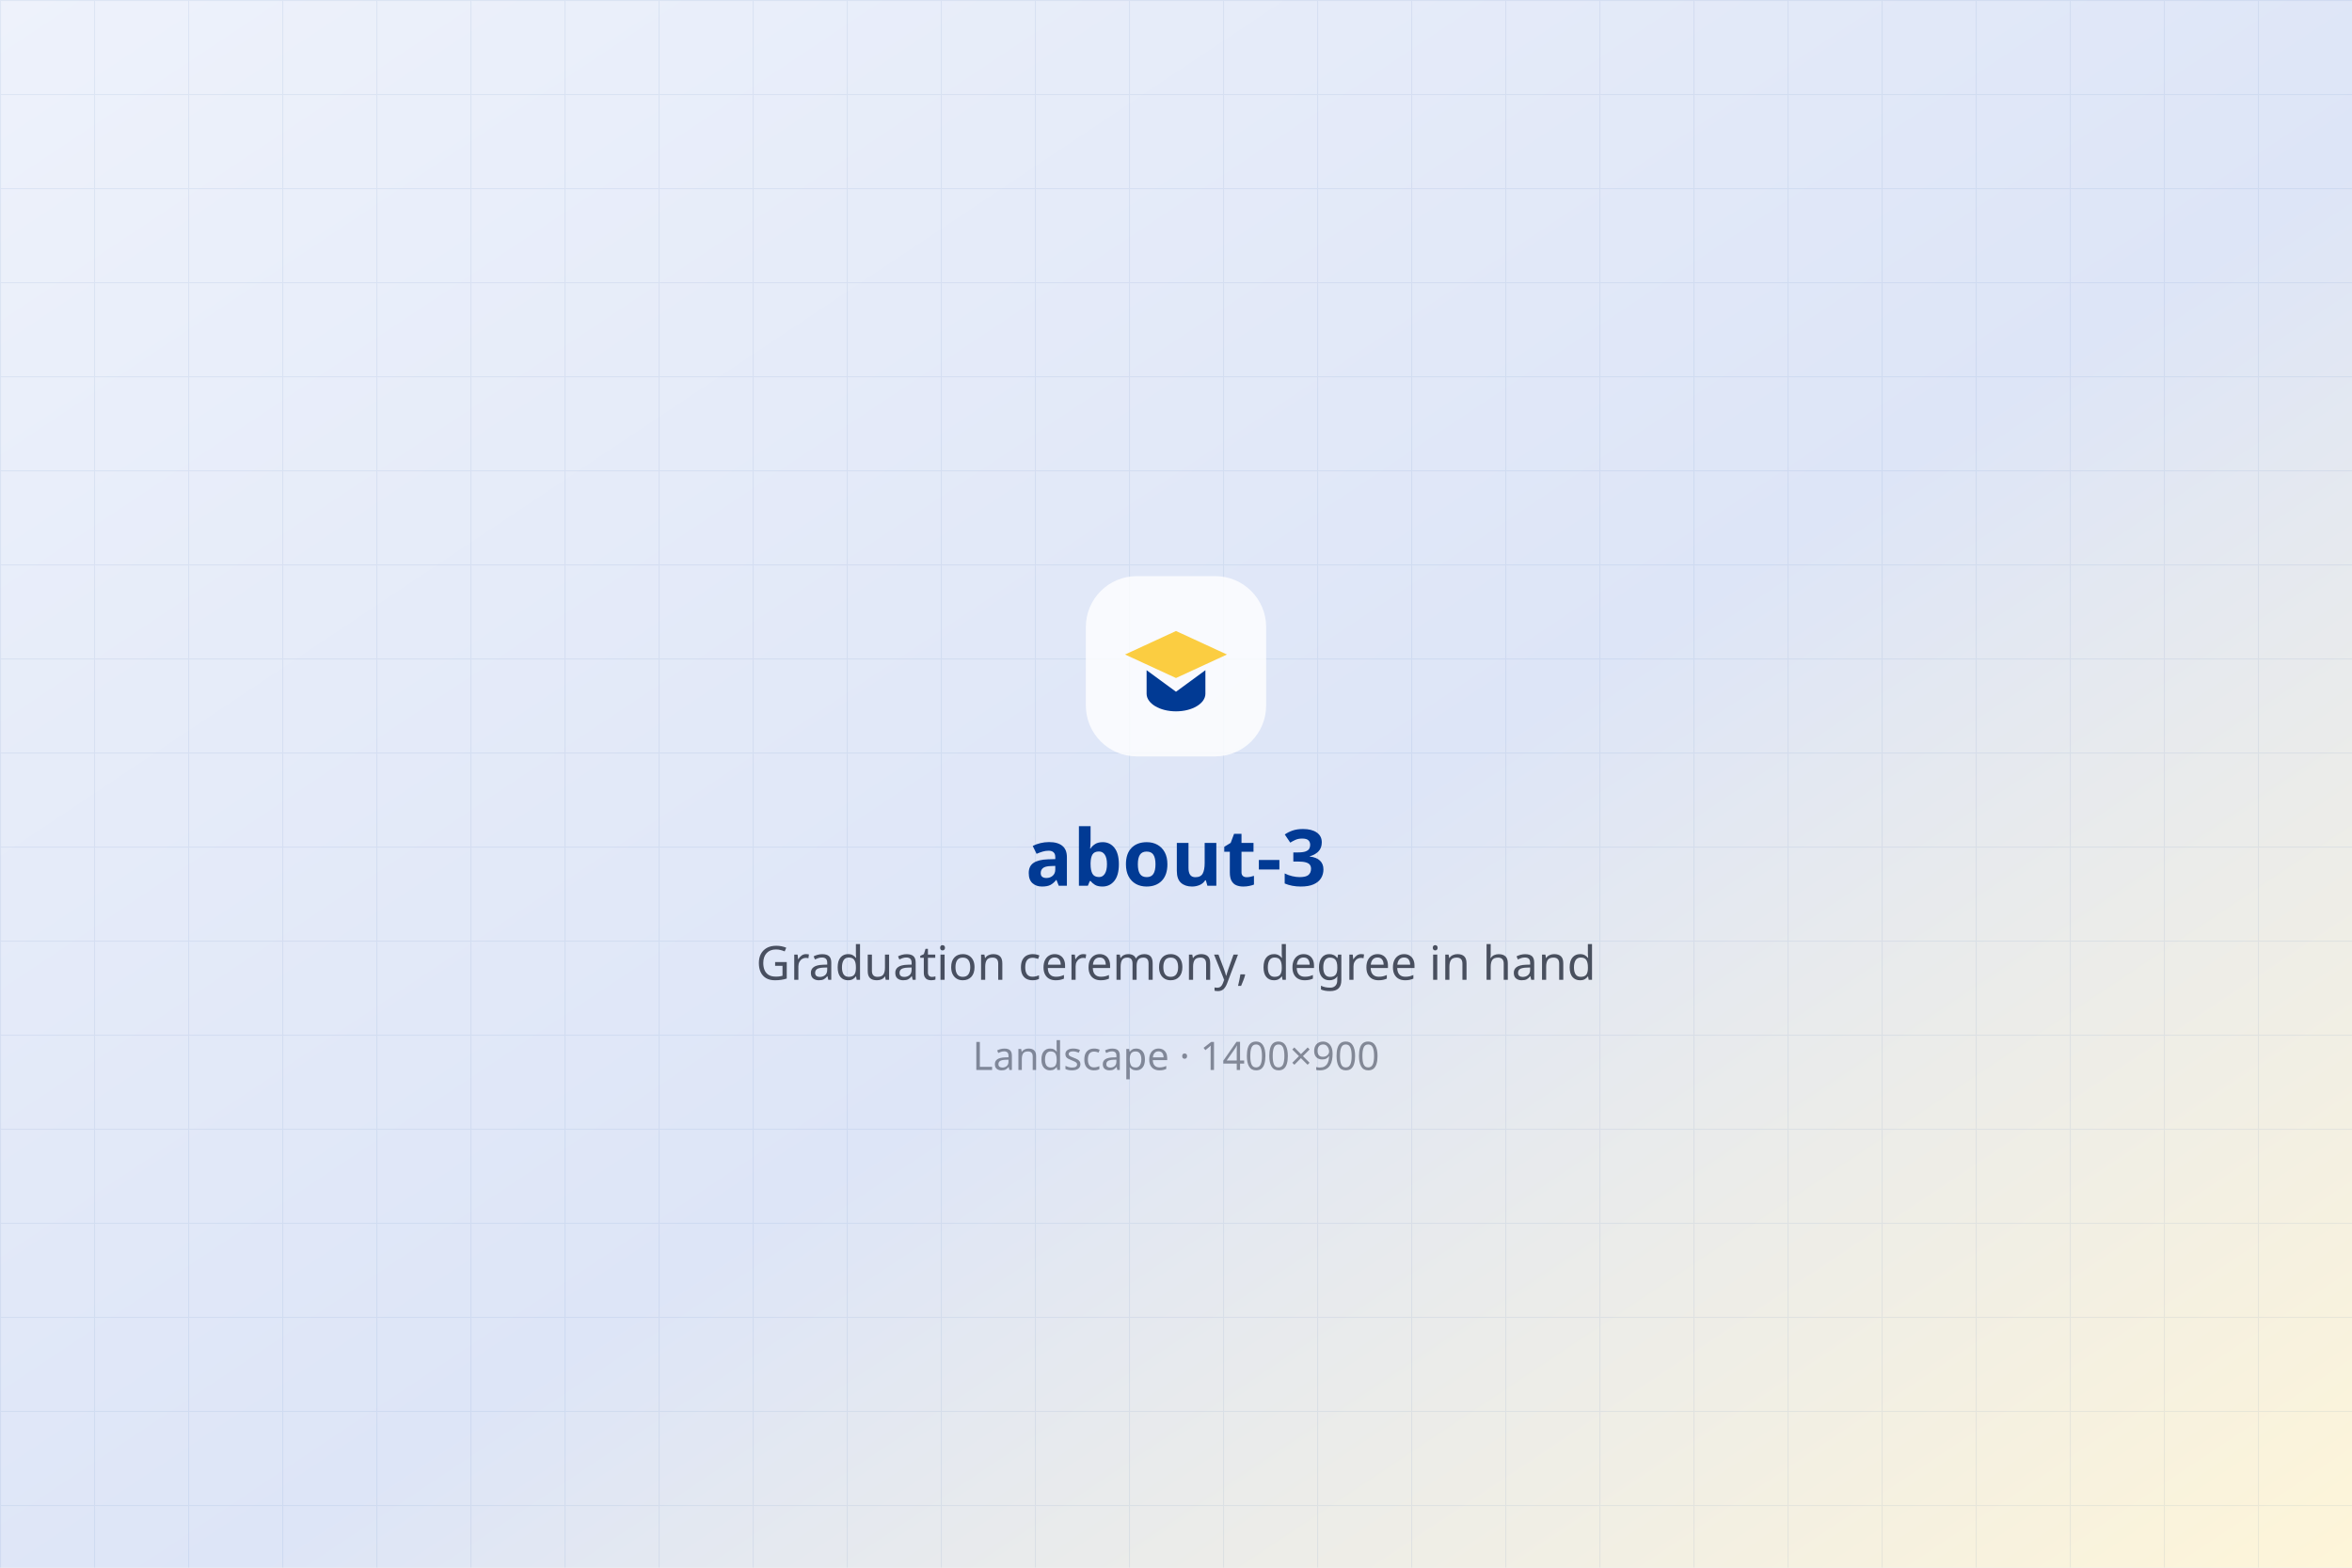
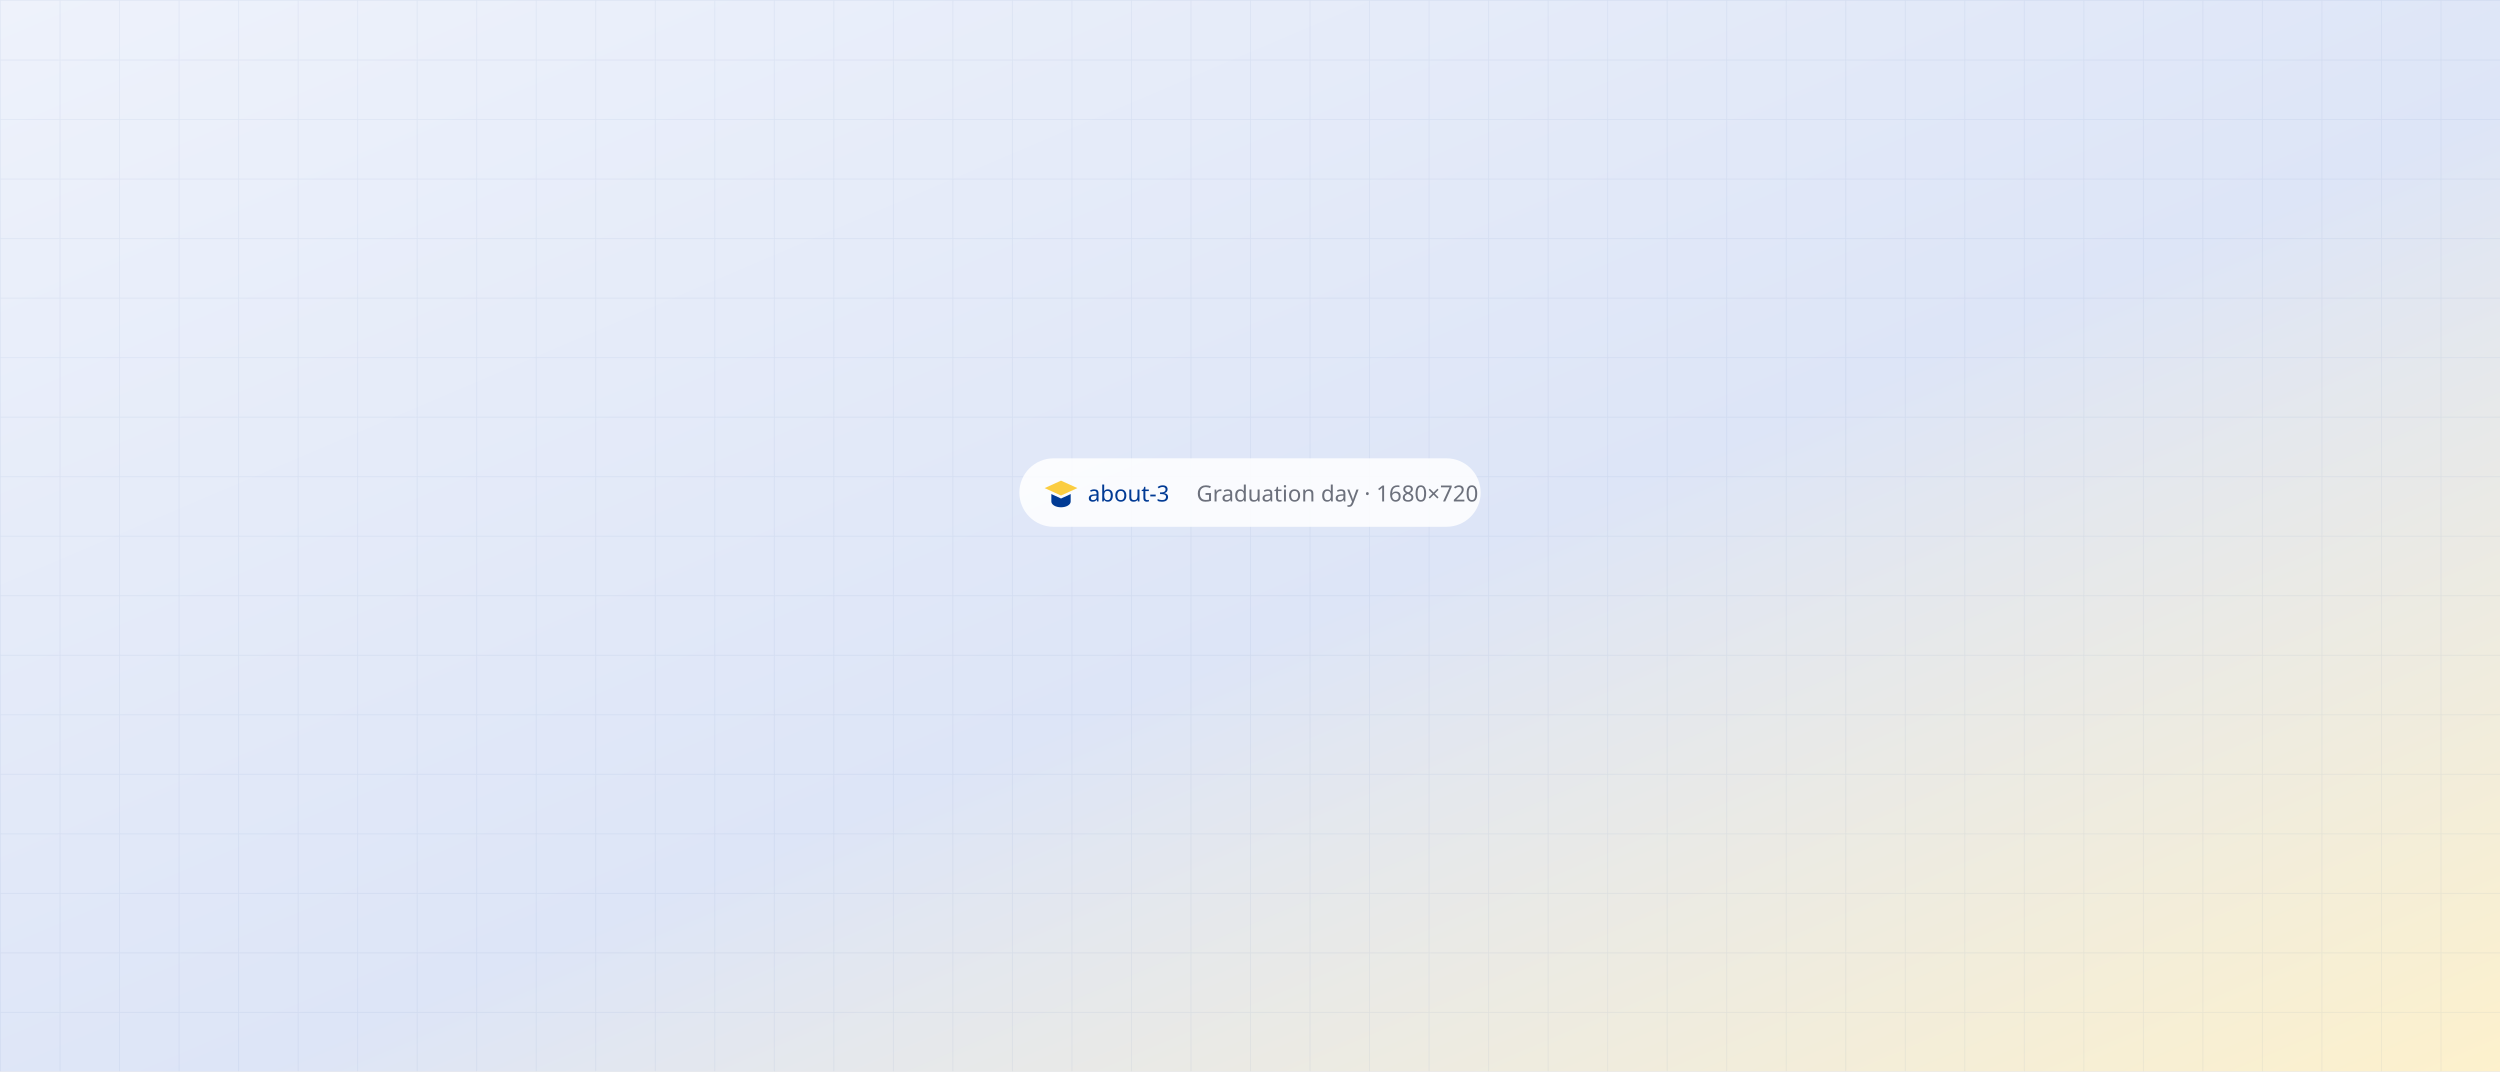
- <svg xmlns="http://www.w3.org/2000/svg" viewBox="0 0 1200 800" width="1200" height="800" role="img" aria-label="Graduation ceremony, degree in hand">
+ <svg xmlns="http://www.w3.org/2000/svg" viewBox="0 0 1680 720" width="1680" height="720" role="img" aria-label="Graduation day">
  <defs>
    <linearGradient id="g" x1="0" y1="0" x2="1" y2="1">
      <stop offset="0%" stop-color="#eef2fb" />
      <stop offset="55%" stop-color="#dde5f7" />
-       <stop offset="100%" stop-color="#fef5d8" />
+       <stop offset="100%" stop-color="#fdf1cc" />
    </linearGradient>
-     <pattern id="p" width="48" height="48" patternUnits="userSpaceOnUse">
-       <path d="M48 0H0v48" fill="none" stroke="#013a94" stroke-opacity="0.07" />
+     <pattern id="p" width="40" height="40" patternUnits="userSpaceOnUse">
+       <path d="M40 0H0v40" fill="none" stroke="#013a94" stroke-opacity="0.06" />
    </pattern>
  </defs>
-   <rect width="1200" height="800" fill="url(#g)" />
-   <rect width="1200" height="800" fill="url(#p)" />
-   <g transform="translate(600 340)">
-     <rect x="-46" y="-46" width="92" height="92" rx="26" fill="#ffffff" fill-opacity="0.8" />
-     <path d="M0 -18l26 12-26 12-26-12 26-12z" fill="#fbcd41" />
-     <path d="M-15 2v12c0 5 6.7 9 15 9s15-4 15-9V2L0 13-15 2z" fill="#013a94" />
+   <rect width="1680" height="720" fill="url(#g)" />
+   <rect width="1680" height="720" fill="url(#p)" />
+   <g transform="translate(840 331)">
+     <rect x="-155" y="-23" width="310" height="46" rx="23" fill="#ffffff" fill-opacity="0.85" />
+     <g transform="translate(-127 0)">
+       <path d="M0 -8l11 5-11 5-11-5 11-5z" fill="#fbcd41" />
+       <path d="M-6.5 1v5c0 2.2 2.9 3.9 6.5 3.9S6.5 8.2 6.5 6V1L0 4-6.5 1z" fill="#013a94" />
+     </g>
+     <text x="-109" y="6" font-family="'Work Sans',Segoe UI,system-ui,sans-serif" font-size="15" font-weight="500" fill="#013a94">about-3</text>
+     <text x="-36" y="6" font-family="'Work Sans',Segoe UI,system-ui,sans-serif" font-size="15" fill="#0e1526" fill-opacity="0.6">Graduation day · 1680×720</text>
  </g>
-   <text x="600" y="452" text-anchor="middle" font-family="Outfit,Segoe UI,system-ui,sans-serif" font-size="40" font-weight="600" fill="#013a94">about-3</text>
-   <text x="600" y="500" text-anchor="middle" font-family="'Work Sans',Segoe UI,system-ui,sans-serif" font-size="24" fill="#0e1526" fill-opacity="0.72">Graduation ceremony, degree in hand</text>
-   <text x="600" y="546" text-anchor="middle" font-family="'Work Sans',Segoe UI,system-ui,sans-serif" font-size="20" fill="#0e1526" fill-opacity="0.45">Landscape · 1400×900</text>
</svg>
